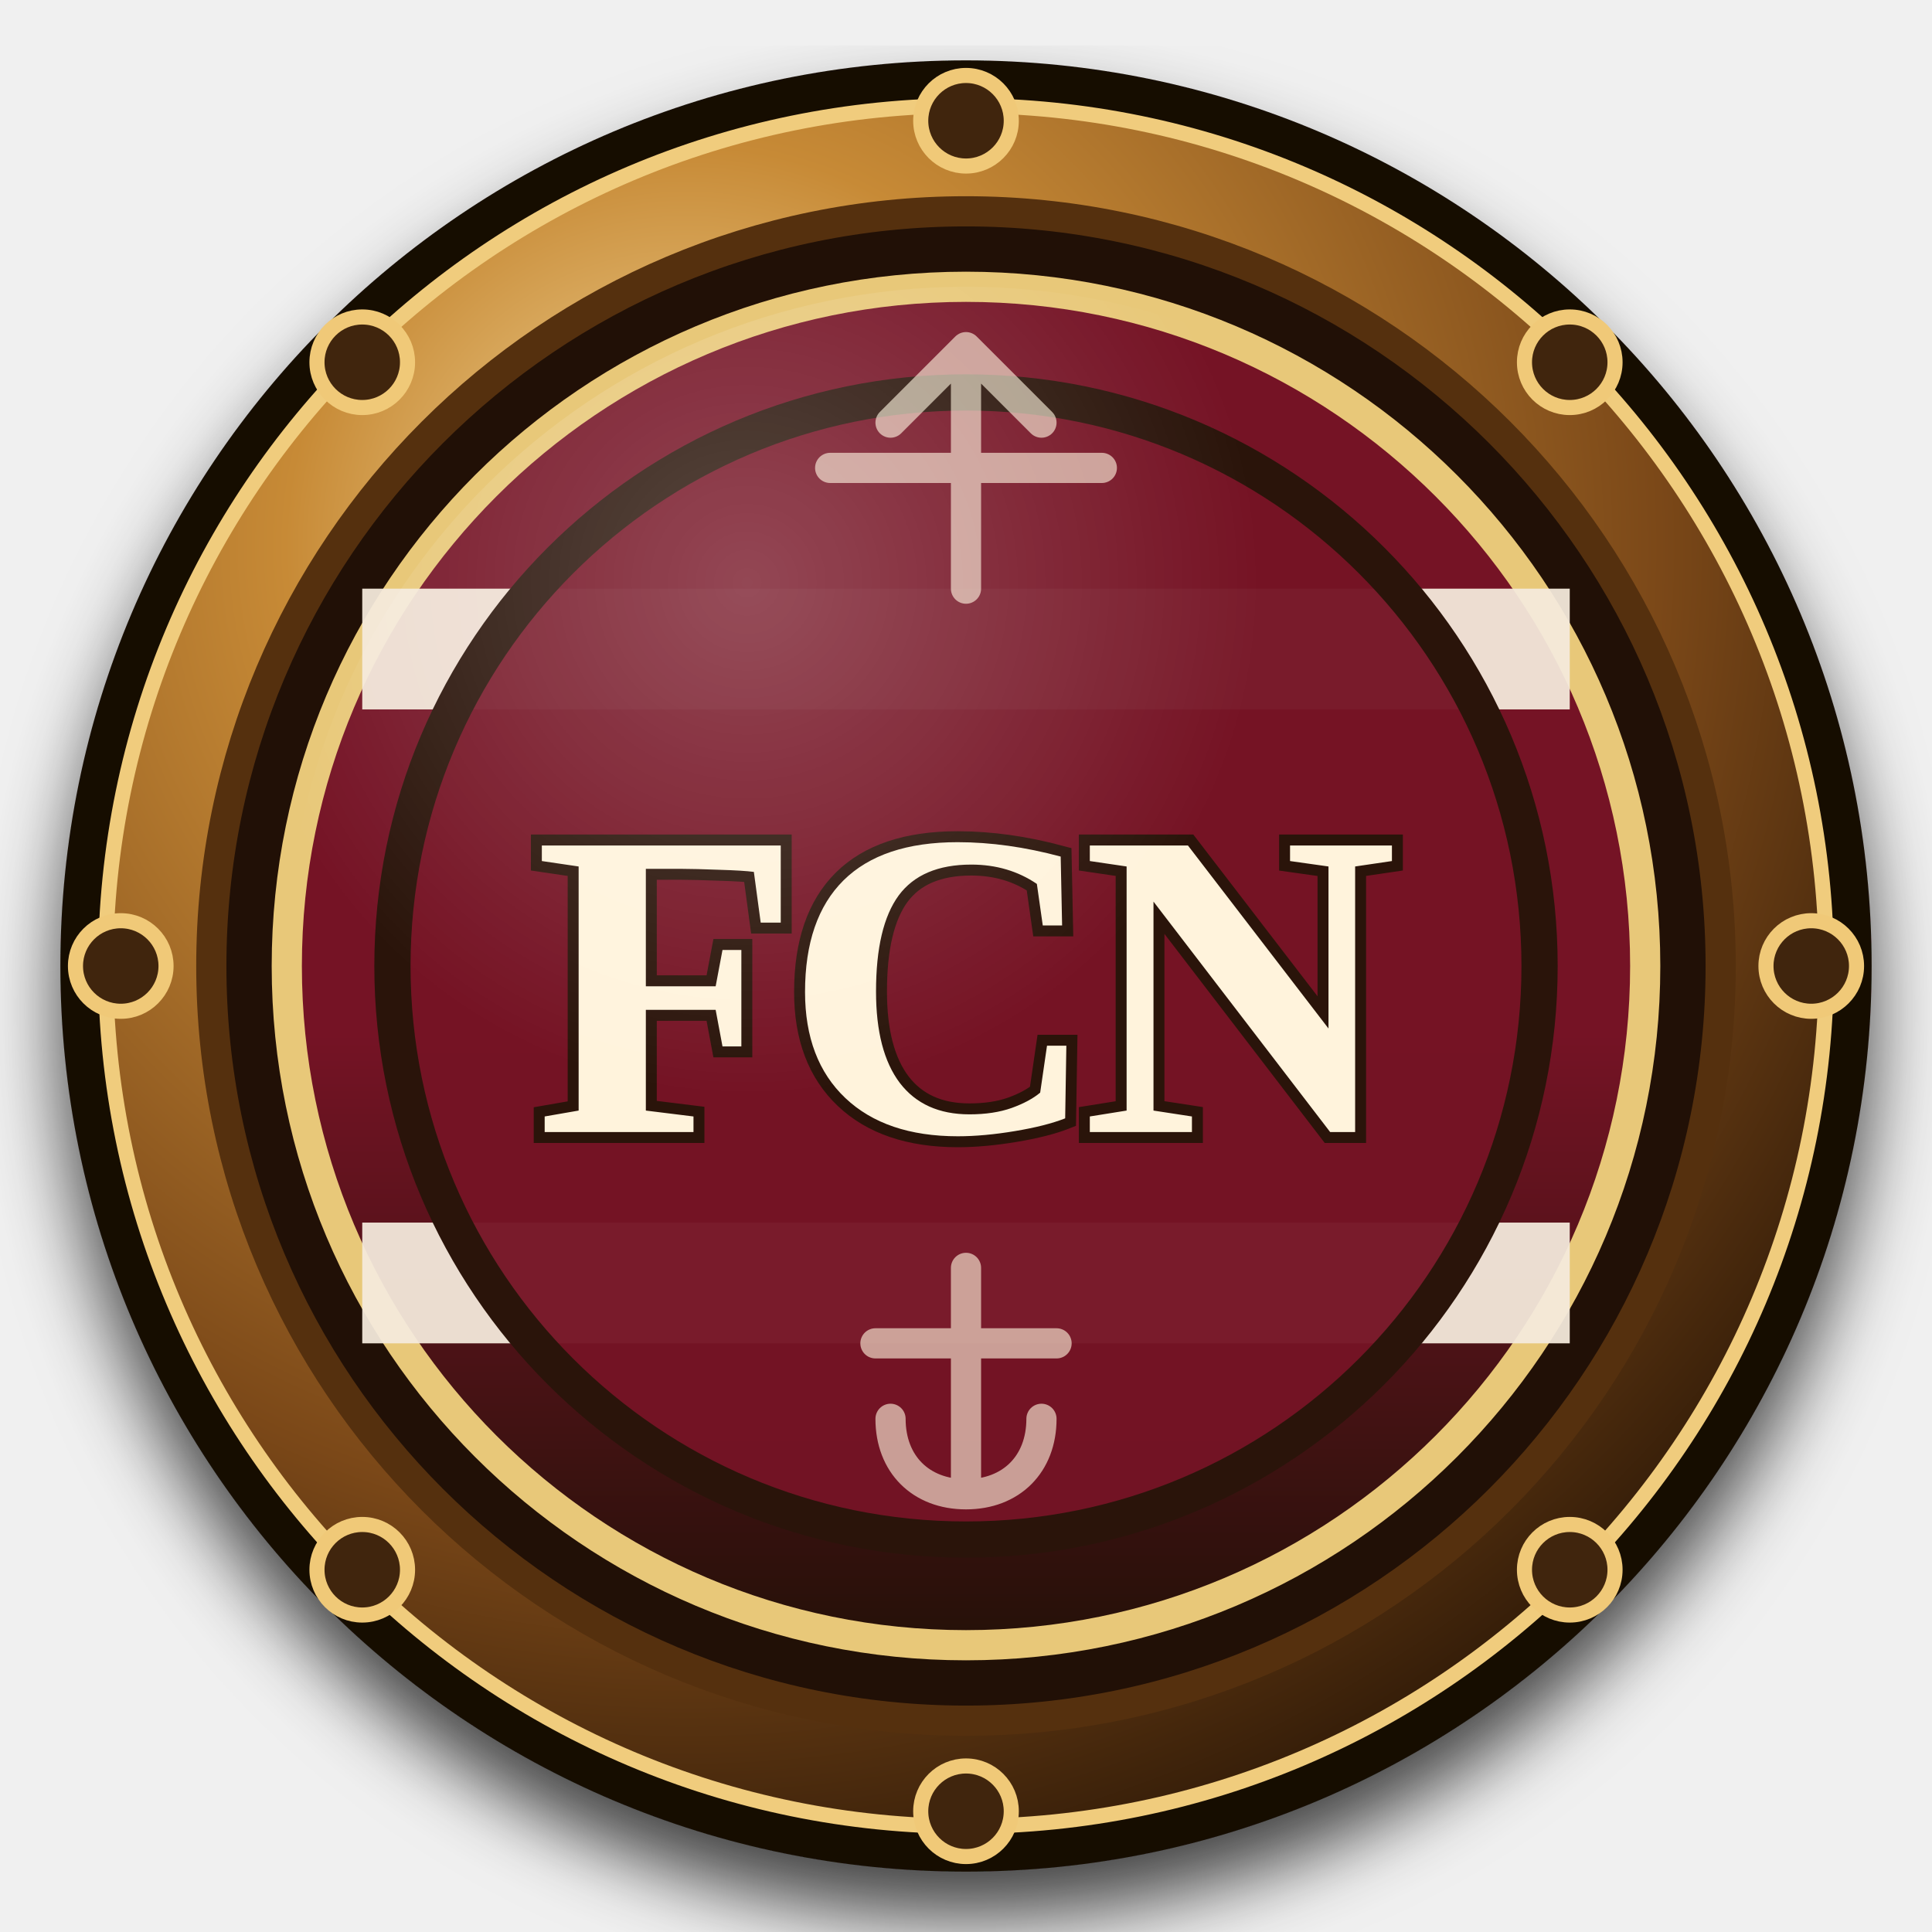
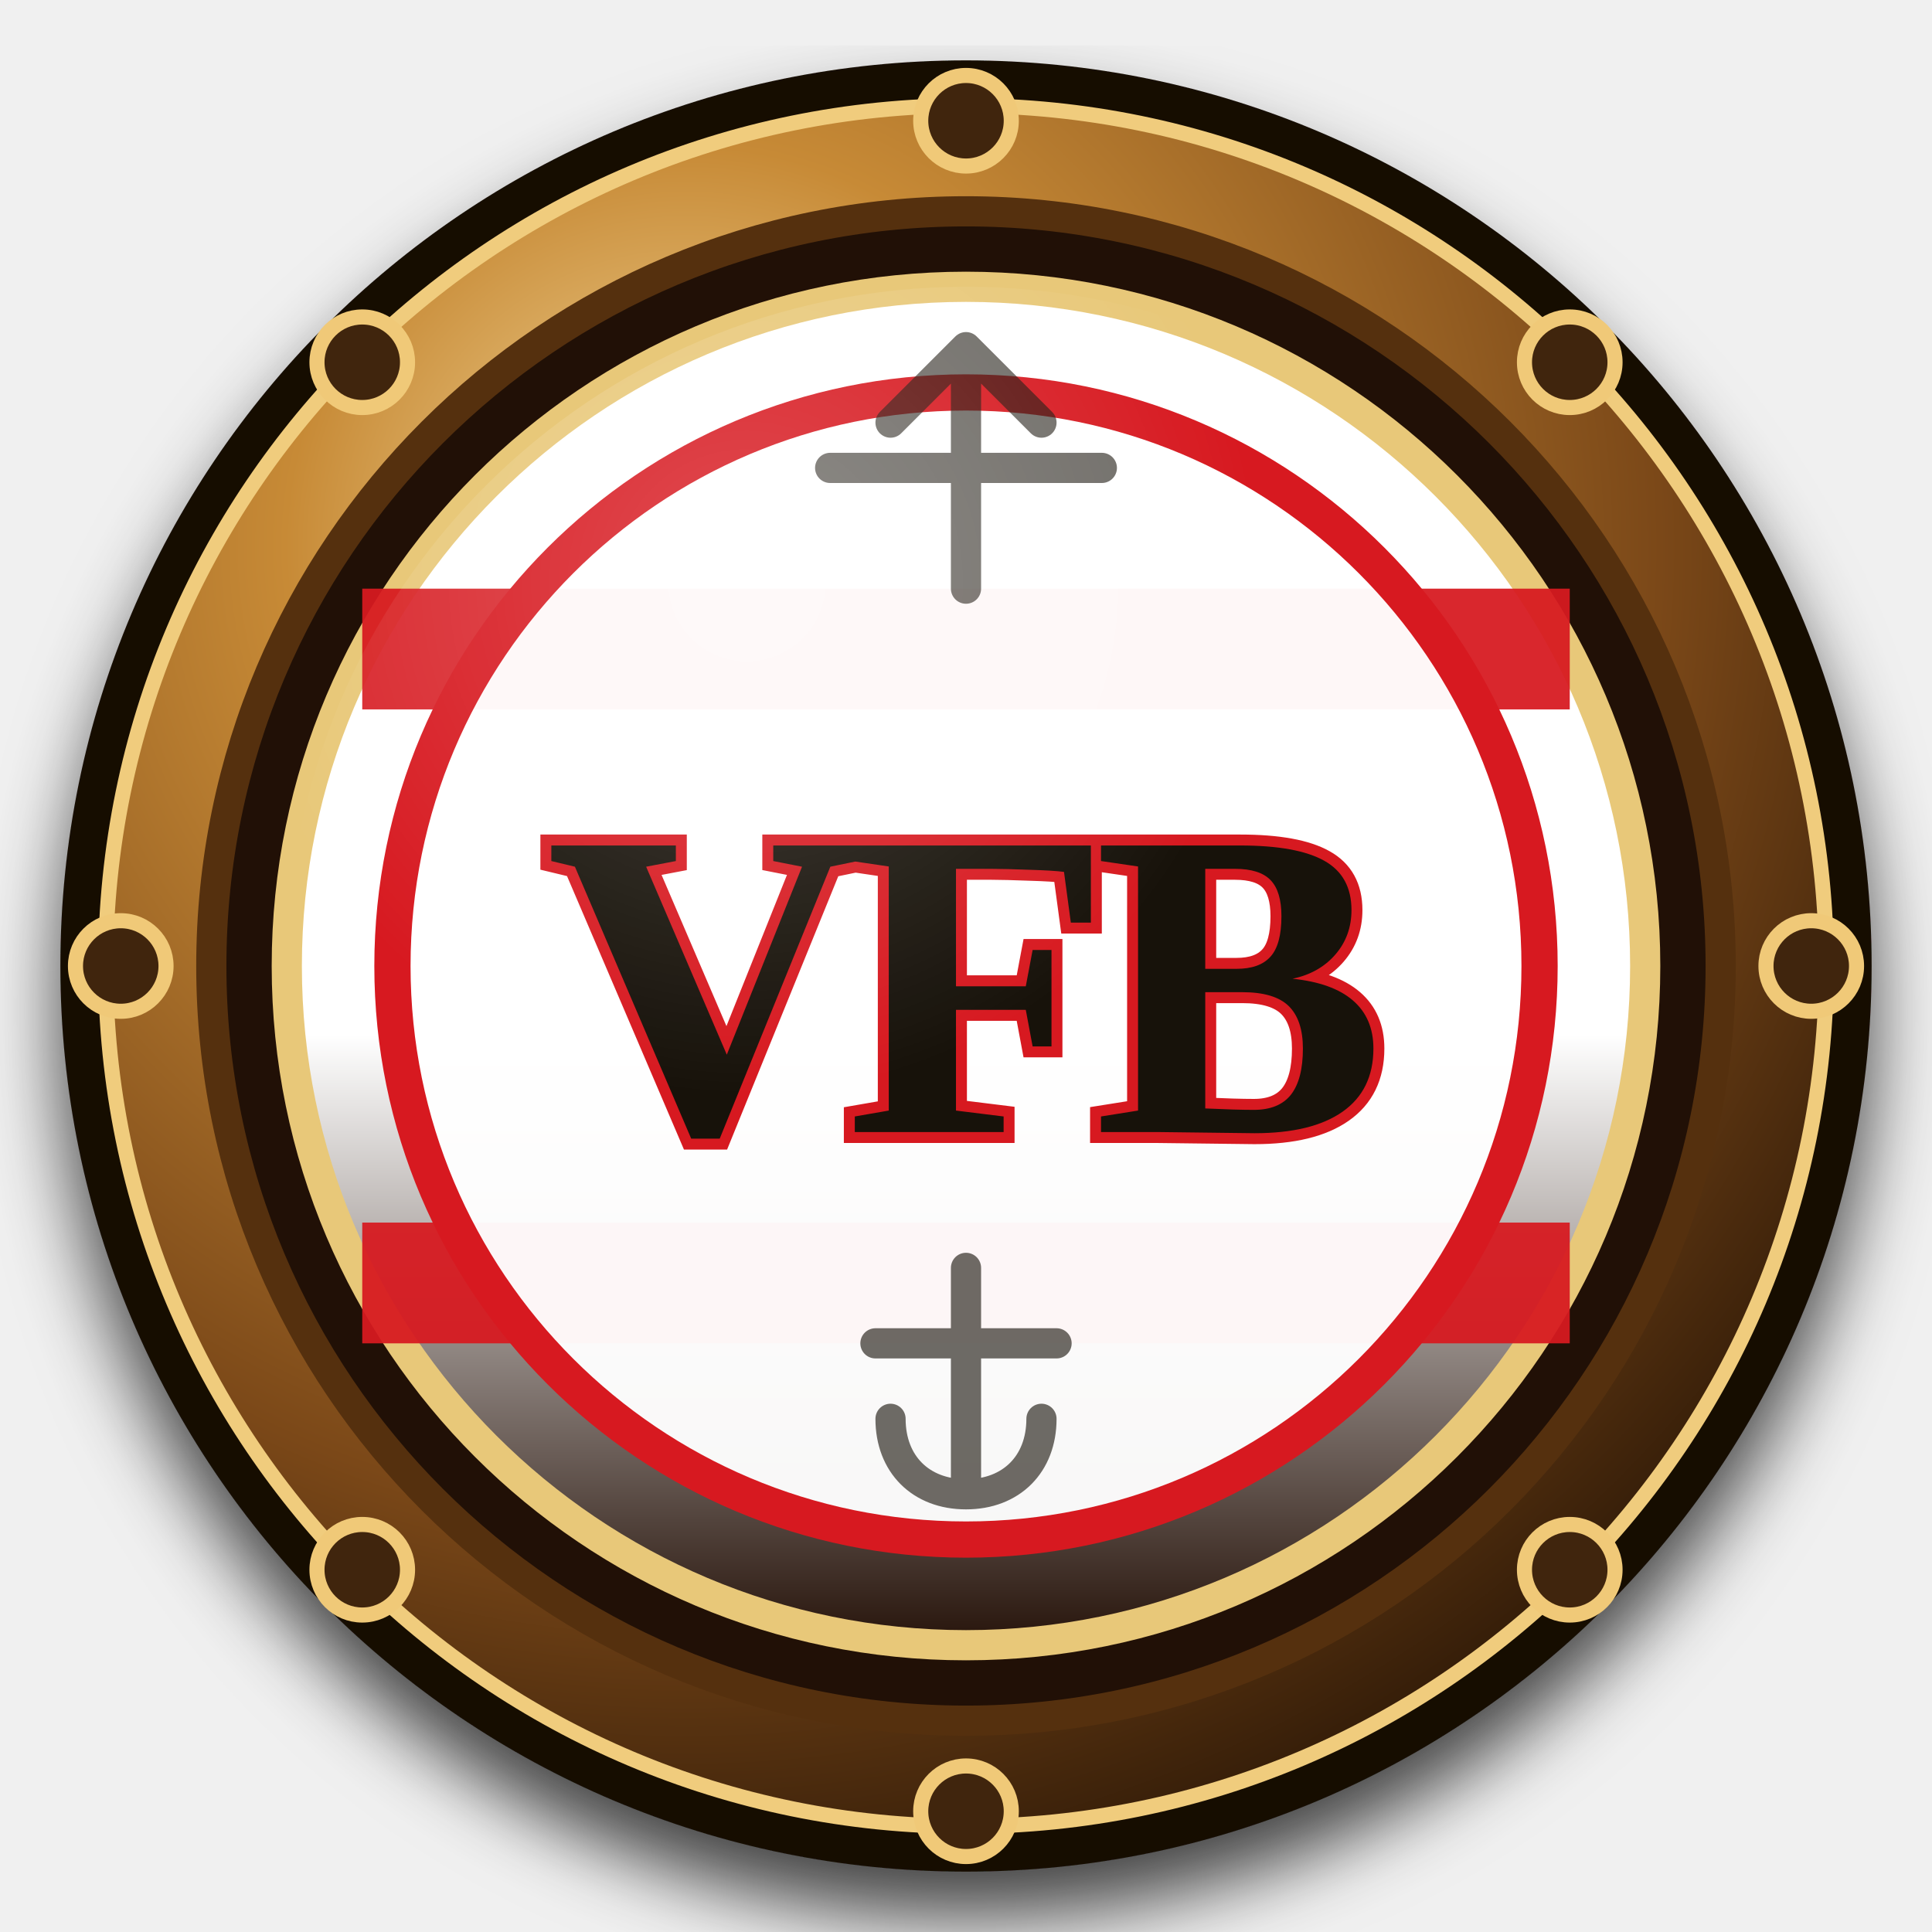
<svg xmlns="http://www.w3.org/2000/svg" viewBox="0 0 128 128" role="img" aria-labelledby="title desc">
  <defs>
    <radialGradient id="metal" cx="34%" cy="26%" r="82%">
      <stop offset="0" stop-color="#f7dda0" />
      <stop offset=".28" stop-color="#c78a36" />
      <stop offset=".68" stop-color="#7b4818" />
      <stop offset="1" stop-color="#291606" />
    </radialGradient>
    <linearGradient id="enamel" x1="0" y1="0" x2="0" y2="1">
-       <stop stop-color="#751325" />
-       <stop offset=".55" stop-color="#751325" />
+       <stop stop-color="#ffffff" />
+       <stop offset=".55" stop-color="#ffffff" />
      <stop offset="1" stop-color="#241108" />
    </linearGradient>
    <radialGradient id="shine" cx="34%" cy="22%" r="75%">
      <stop offset="0" stop-color="#ffffff" stop-opacity=".22" />
      <stop offset=".5" stop-color="#ffffff" stop-opacity="0" />
    </radialGradient>
    <filter id="shadow">
      <feDropShadow dx="0" dy="3" stdDeviation="2.5" flood-opacity=".72" />
    </filter>
  </defs>
  <circle cx="64" cy="64" r="60" fill="#160b06" filter="url(#shadow)" />
  <circle cx="64" cy="64" r="57" fill="url(#metal)" stroke="#f0cc7d" stroke-width="1" />
  <circle cx="64" cy="64" r="50" fill="#211006" stroke="#55300e" stroke-width="2" />
  <circle cx="64" cy="64" r="45" fill="url(#enamel)" stroke="#e8c879" stroke-width="2" />
-   <path d="M24 43h80M24 85h80" stroke="#f4eadc" stroke-width="8" opacity=".94" />
-   <circle cx="64" cy="64" r="38" fill="#751325" fill-opacity=".96" stroke="#2a140a" stroke-width="2.4" />
-   <path d="M55 31h18M64 23v16M59 28l5-5 5 5" fill="none" stroke="#fff3dc" stroke-width="2" stroke-linecap="round" stroke-linejoin="round" opacity=".62" />
-   <text x="64" y="75" text-anchor="middle" fill="#fff3dc" stroke="#2a140a" stroke-width="1.45" paint-order="stroke" font-family="Georgia, 'Times New Roman', serif" font-size="29" font-weight="700" letter-spacing="-1.2">FCN</text>
-   <path d="M59 94c0 3 2 5 5 5s5-2 5-5M64 84v15M58 89h12" fill="none" stroke="#fff3dc" stroke-width="2" stroke-linecap="round" opacity=".62" />
+   <path d="M24 43h80M24 85h80" stroke="#d71920" stroke-width="8" opacity=".94" />
+   <circle cx="64" cy="64" r="38" fill="#ffffff" fill-opacity=".96" stroke="#d71920" stroke-width="2.4" />
+   <path d="M55 31h18M64 23v16M59 28l5-5 5 5" fill="none" stroke="#17120a" stroke-width="2" stroke-linecap="round" stroke-linejoin="round" opacity=".62" />
+   <text x="64" y="75" text-anchor="middle" fill="#17120a" stroke="#d71920" stroke-width="1.45" paint-order="stroke" font-family="Georgia, 'Times New Roman', serif" font-size="29" font-weight="700" letter-spacing="-1.2">VFB</text>
+   <path d="M59 94c0 3 2 5 5 5s5-2 5-5M64 84v15M58 89h12" fill="none" stroke="#17120a" stroke-width="2" stroke-linecap="round" opacity=".62" />
  <circle cx="64" cy="64" r="45" fill="url(#shine)" />
  <g fill="#40250d" stroke="#f0c978" stroke-width="1">
    <circle cx="64" cy="8" r="3" />
    <circle cx="104" cy="24" r="3" />
    <circle cx="120" cy="64" r="3" />
    <circle cx="104" cy="104" r="3" />
    <circle cx="64" cy="120" r="3" />
    <circle cx="24" cy="104" r="3" />
    <circle cx="8" cy="64" r="3" />
    <circle cx="24" cy="24" r="3" />
  </g>
</svg>
